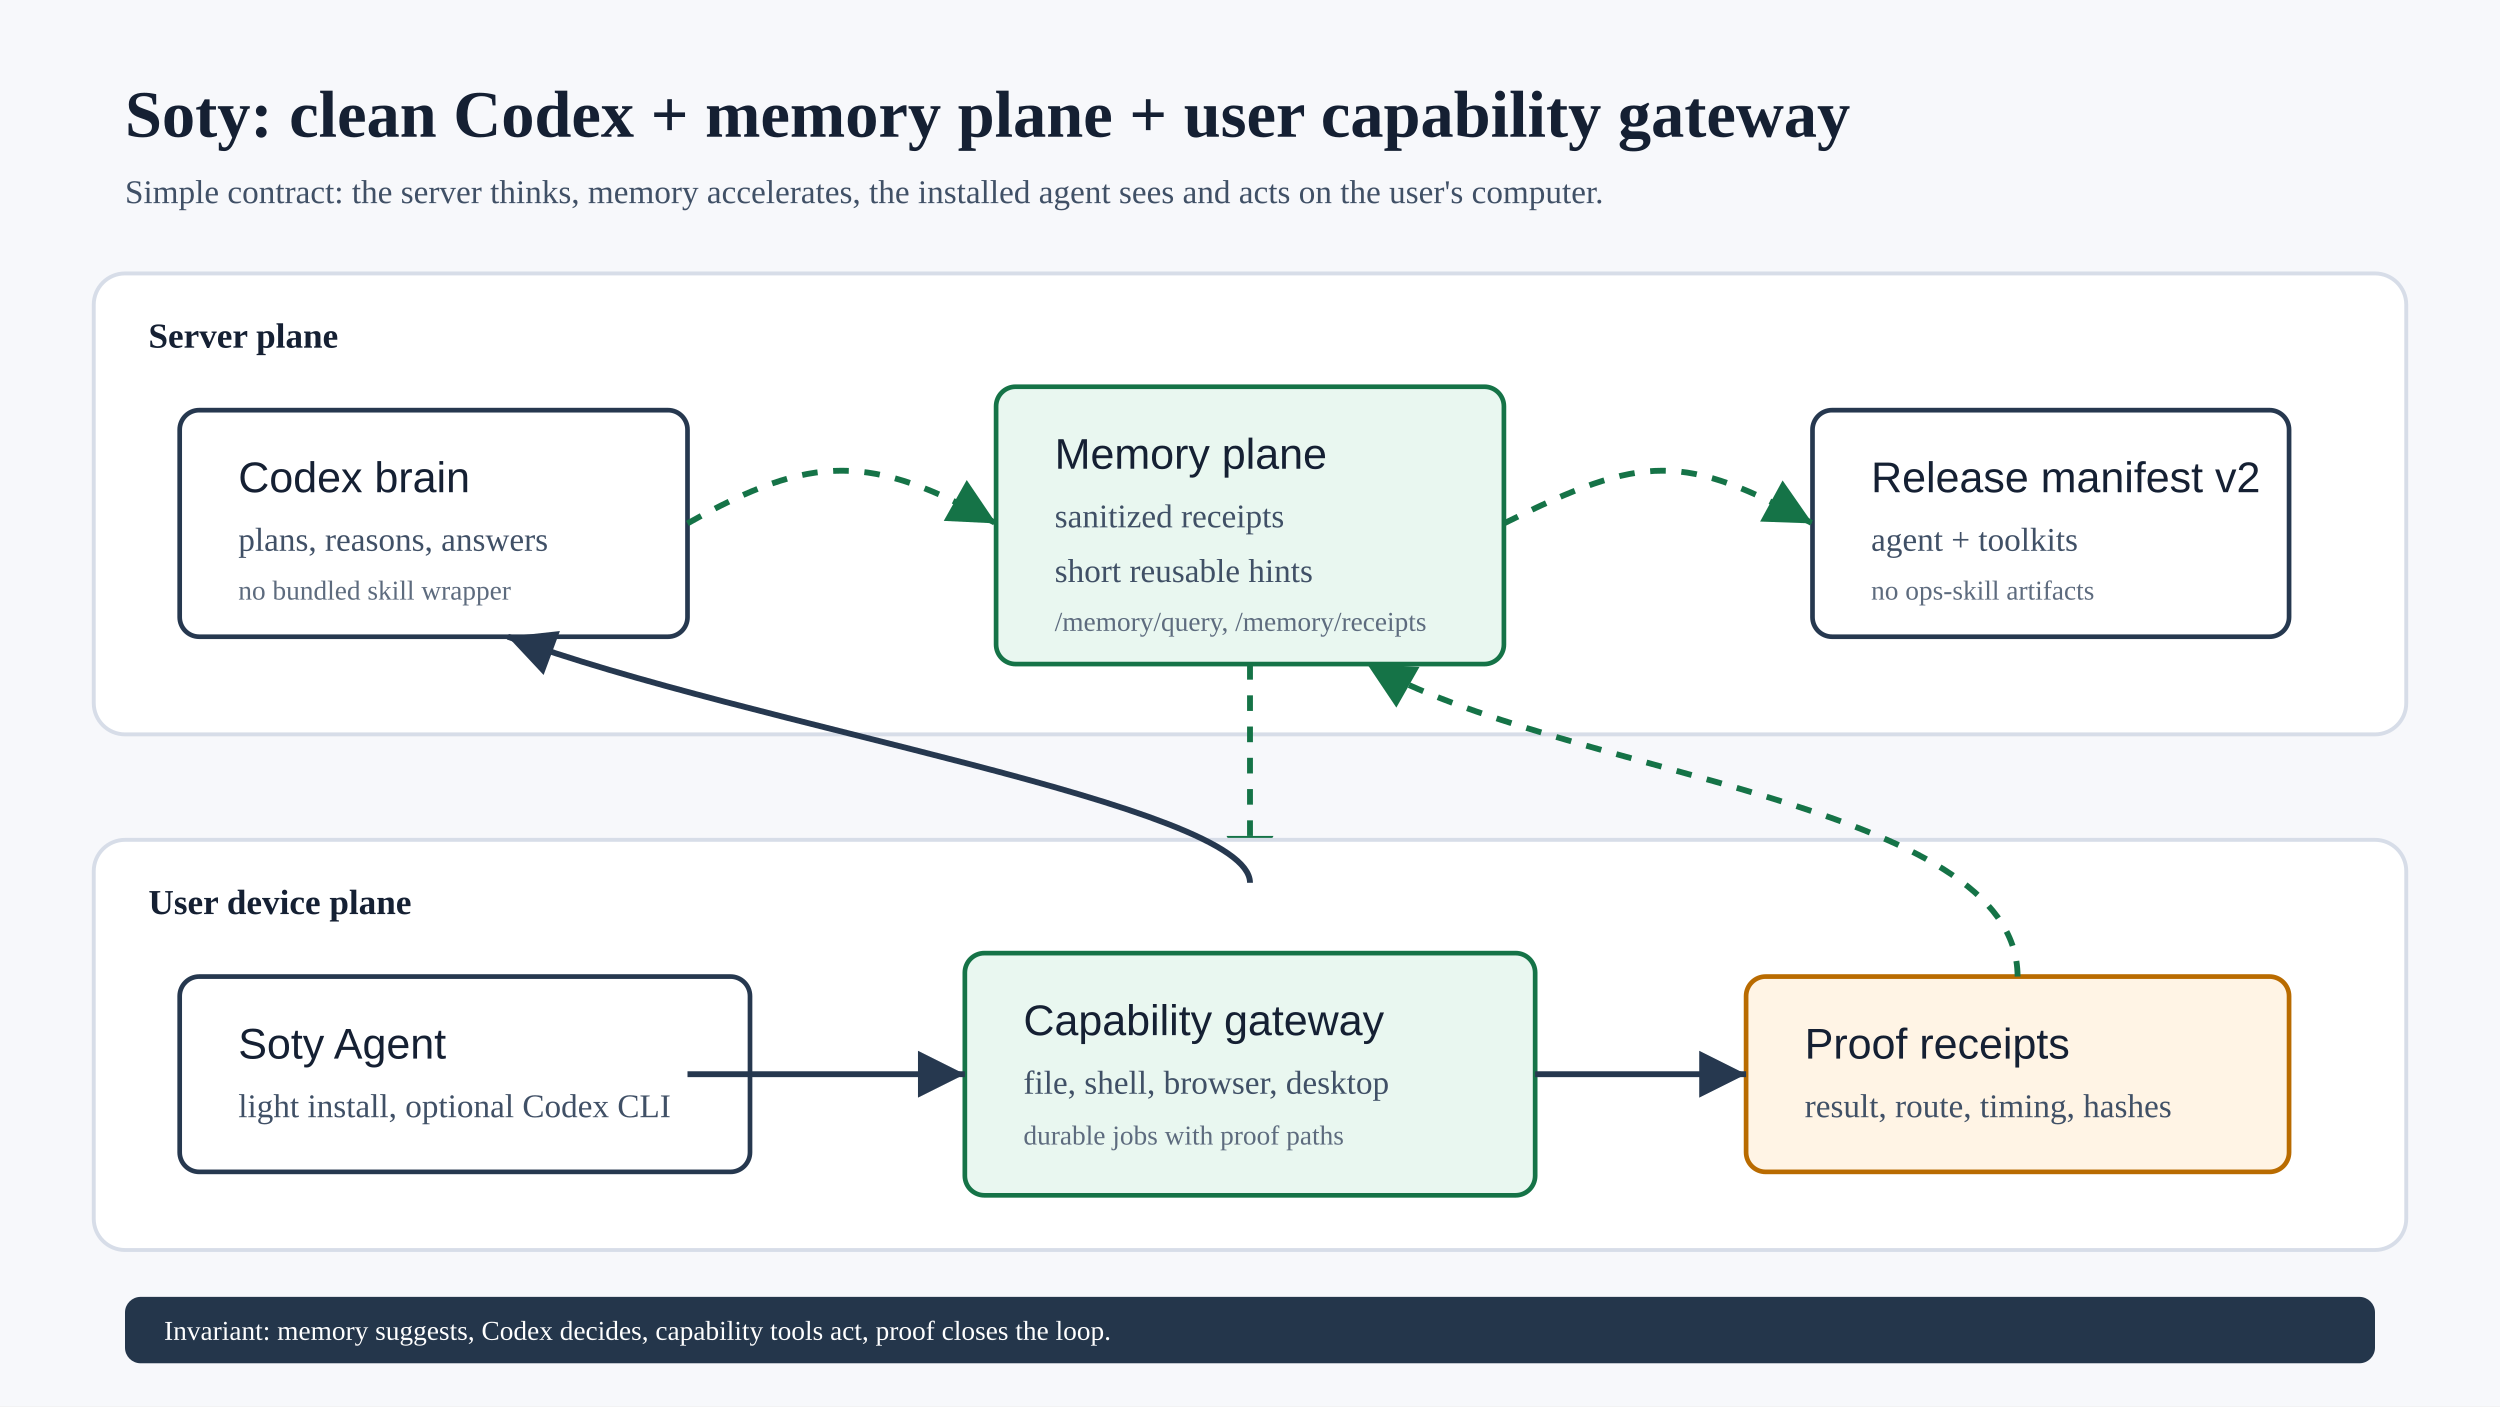
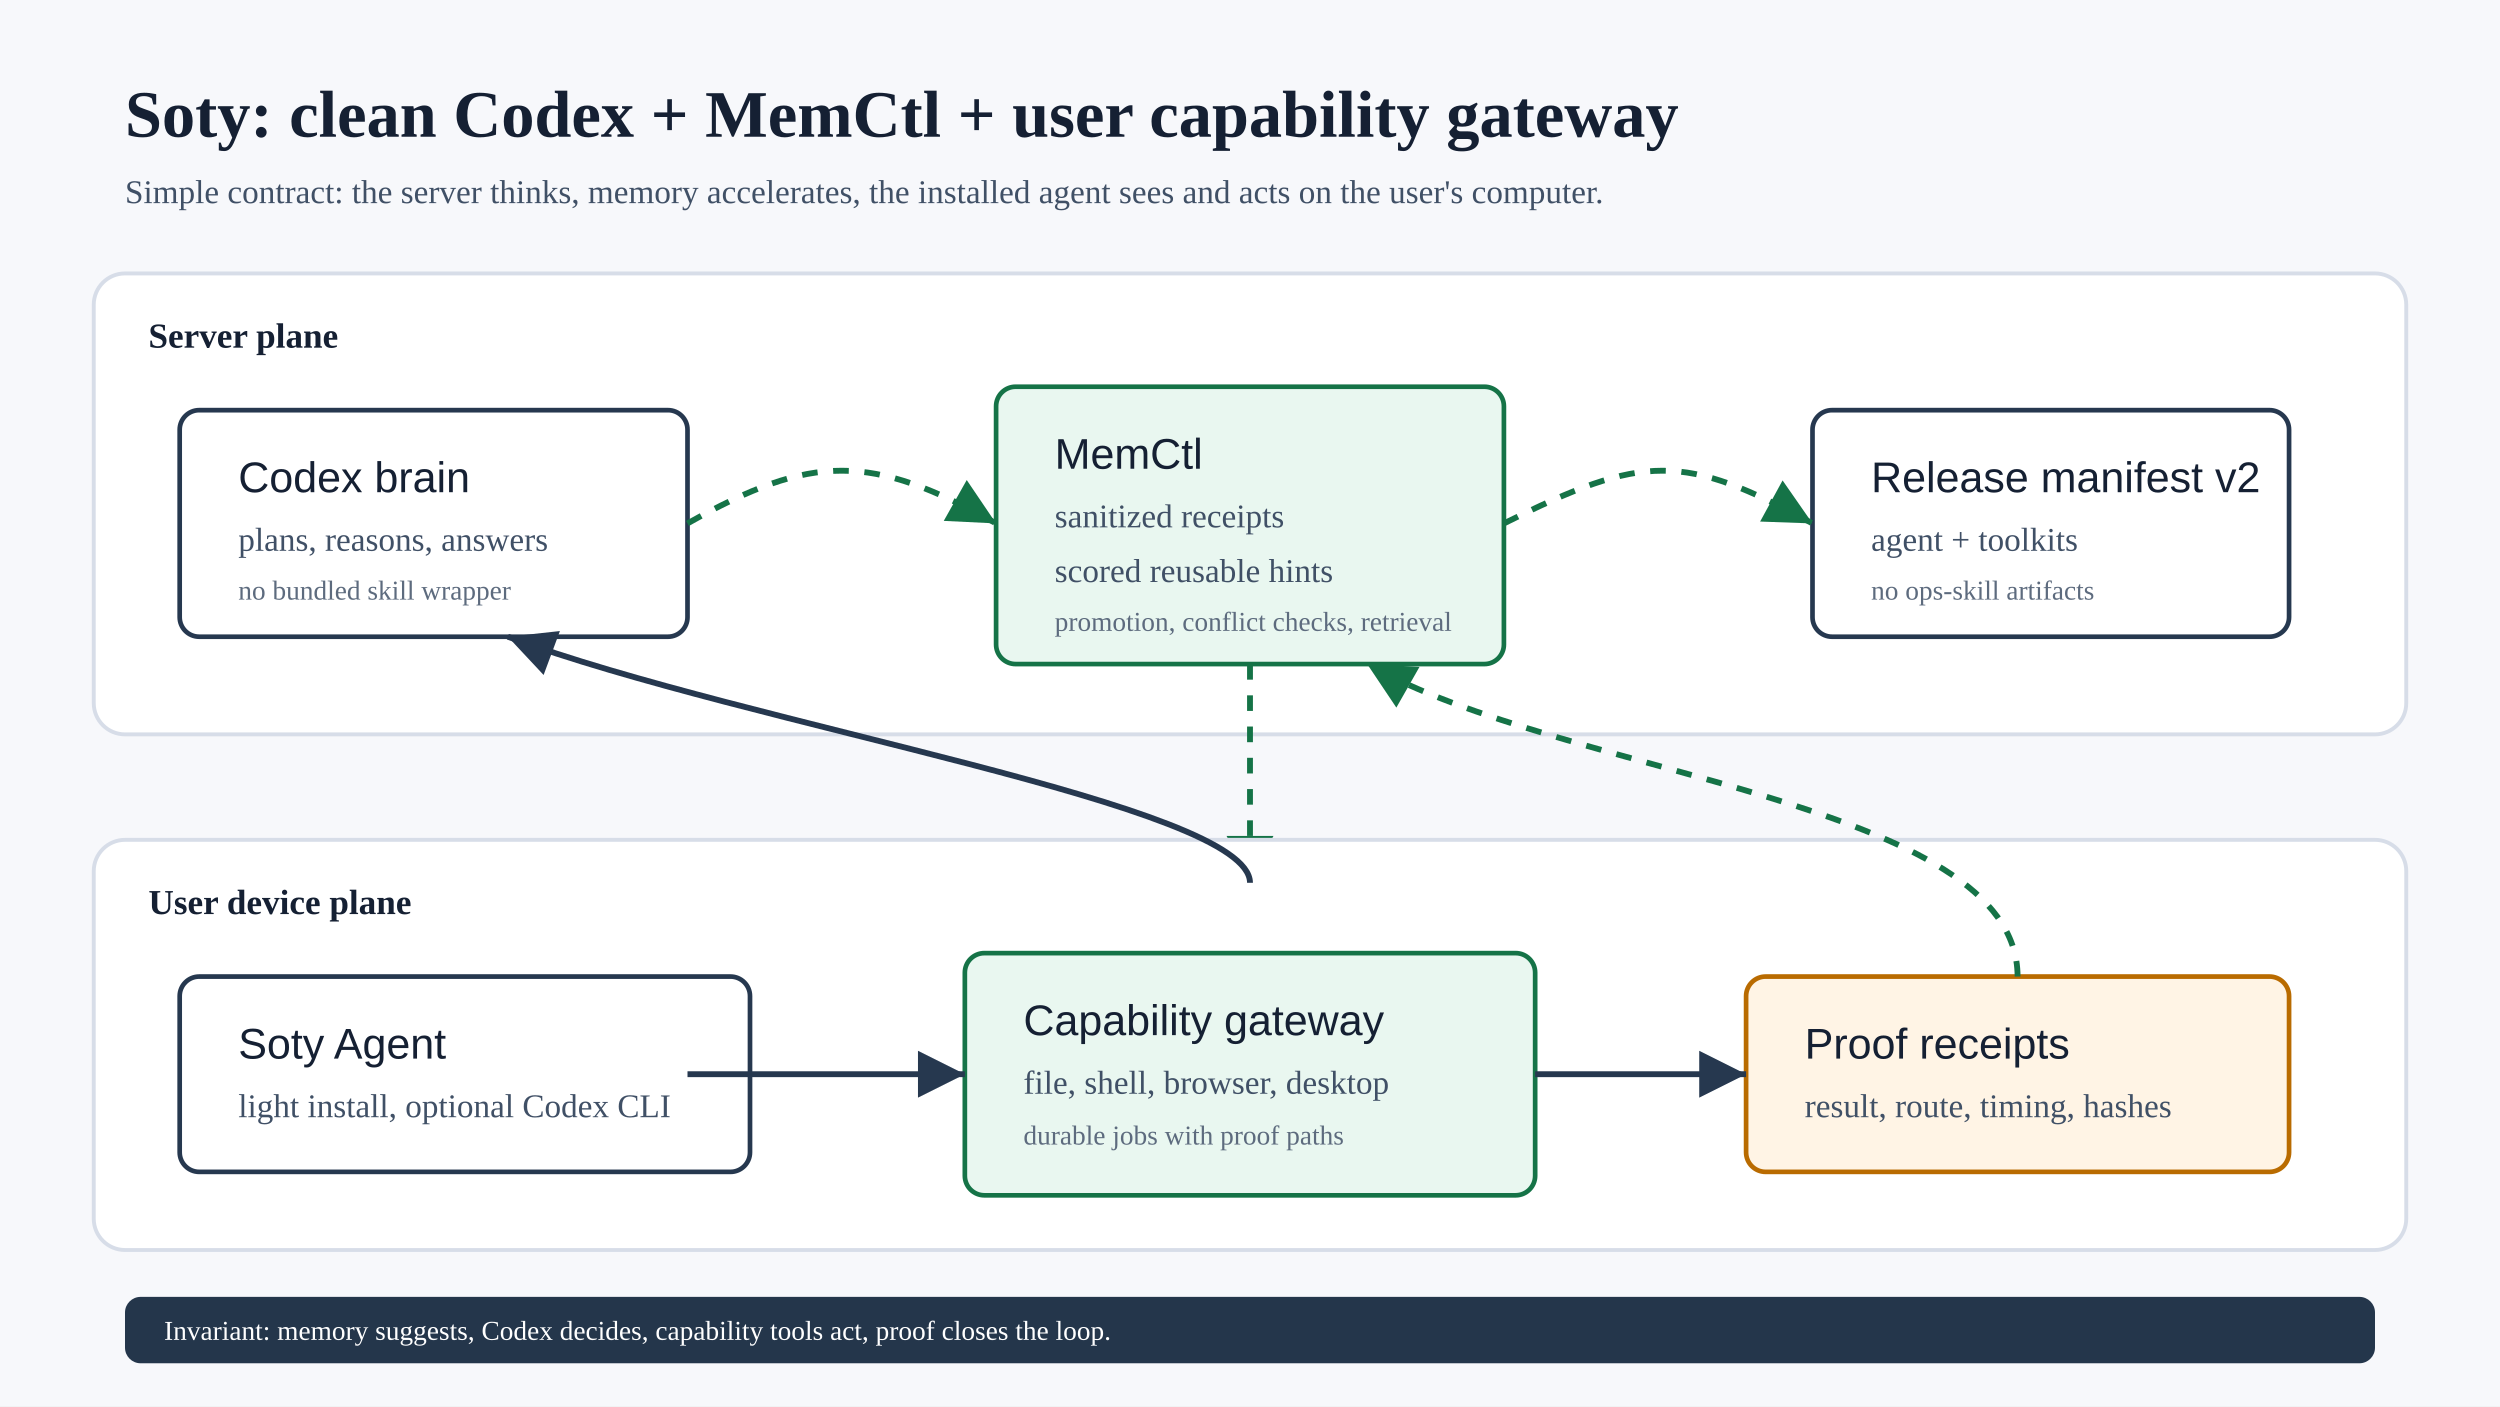
<svg xmlns="http://www.w3.org/2000/svg" width="1280" height="720" viewBox="0 0 1280 720" role="img" aria-labelledby="title desc">
  <defs>
    <style>
      .bg { fill: #f7f8fb; }
      .band { fill: #ffffff; stroke: #d7dde8; stroke-width: 2; }
      .box { fill: #ffffff; stroke: #26384f; stroke-width: 2.4; rx: 10; }
      .accent { fill: #e9f7f0; stroke: #157347; }
      .warn { fill: #fff4e5; stroke: #b96b00; }
      .dark { fill: #24364b; }
      .text { font-family: "Segoe UI", Arial, sans-serif; fill: #152033; font-size: 22px; }
      .small { font-size: 17px; fill: #405066; }
      .tiny { font-size: 14px; fill: #5d6b7e; }
      .title { font-size: 34px; font-weight: 700; fill: #152033; }
      .label { font-size: 18px; font-weight: 700; fill: #152033; }
      .white { fill: #ffffff; }
      .arrow { stroke: #26384f; stroke-width: 3; fill: none; marker-end: url(#arrow); }
      .arrow-soft { stroke: #157347; stroke-width: 3; fill: none; marker-end: url(#arrowGreen); stroke-dasharray: 8 8; }
    </style>
    <marker id="arrow" markerWidth="12" markerHeight="12" refX="10" refY="6" orient="auto">
      <path d="M2,2 L10,6 L2,10 Z" fill="#26384f" />
    </marker>
    <marker id="arrowGreen" markerWidth="12" markerHeight="12" refX="10" refY="6" orient="auto">
      <path d="M2,2 L10,6 L2,10 Z" fill="#157347" />
    </marker>
  </defs>
  <rect class="bg" width="1280" height="720" />
-   <text class="title" x="64" y="70">Soty: clean Codex + memory plane + user capability gateway</text>
+   <text class="title" x="64" y="70">Soty: clean Codex + MemCtl + user capability gateway</text>
  <text class="small" x="64" y="104">Simple contract: the server thinks, memory accelerates, the installed agent sees and acts on the user's computer.</text>
  <rect class="band" x="48" y="140" width="1184" height="236" rx="16" />
  <text class="label" x="76" y="178">Server plane</text>
  <rect class="box" x="92" y="210" width="260" height="116" />
  <text class="text" x="122" y="252">Codex brain</text>
  <text class="small" x="122" y="282">plans, reasons, answers</text>
  <text class="tiny" x="122" y="307">no bundled skill wrapper</text>
  <rect class="box accent" x="510" y="198" width="260" height="142" />
-   <text class="text" x="540" y="240">Memory plane</text>
+   <text class="text" x="540" y="240">MemCtl</text>
  <text class="small" x="540" y="270">sanitized receipts</text>
-   <text class="small" x="540" y="298">short reusable hints</text>
-   <text class="tiny" x="540" y="323">/memory/query, /memory/receipts</text>
+   <text class="small" x="540" y="298">scored reusable hints</text>
+   <text class="tiny" x="540" y="323">promotion, conflict checks, retrieval</text>
  <rect class="box" x="928" y="210" width="244" height="116" />
  <text class="text" x="958" y="252">Release manifest v2</text>
  <text class="small" x="958" y="282">agent + toolkits</text>
  <text class="tiny" x="958" y="307">no ops-skill artifacts</text>
  <path class="arrow-soft" d="M352 268 C416 232, 446 232, 510 268" />
  <path class="arrow-soft" d="M770 268 C842 232, 862 232, 928 268" />
  <path class="arrow-soft" d="M640 340 C640 388, 640 414, 640 452" />
  <rect class="band" x="48" y="430" width="1184" height="210" rx="16" />
  <text class="label" x="76" y="468">User device plane</text>
  <rect class="box" x="92" y="500" width="292" height="100" />
  <text class="text" x="122" y="542">Soty Agent</text>
  <text class="small" x="122" y="572">light install, optional Codex CLI</text>
  <rect class="box accent" x="494" y="488" width="292" height="124" />
  <text class="text" x="524" y="530">Capability gateway</text>
  <text class="small" x="524" y="560">file, shell, browser, desktop</text>
  <text class="tiny" x="524" y="586">durable jobs with proof paths</text>
  <rect class="box warn" x="894" y="500" width="278" height="100" />
  <text class="text" x="924" y="542">Proof receipts</text>
  <text class="small" x="924" y="572">result, route, timing, hashes</text>
  <path class="arrow" d="M352 550 C414 550, 432 550, 494 550" />
  <path class="arrow" d="M786 550 C838 550, 842 550, 894 550" />
  <path class="arrow-soft" d="M1033 500 C1033 410, 802 398, 700 340" />
  <path class="arrow" d="M640 452 C640 412, 384 372, 260 326" />
  <rect class="dark" x="64" y="664" width="1152" height="34" rx="8" />
  <text class="tiny white" x="84" y="686">Invariant: memory suggests, Codex decides, capability tools act, proof closes the loop.</text>
</svg>
